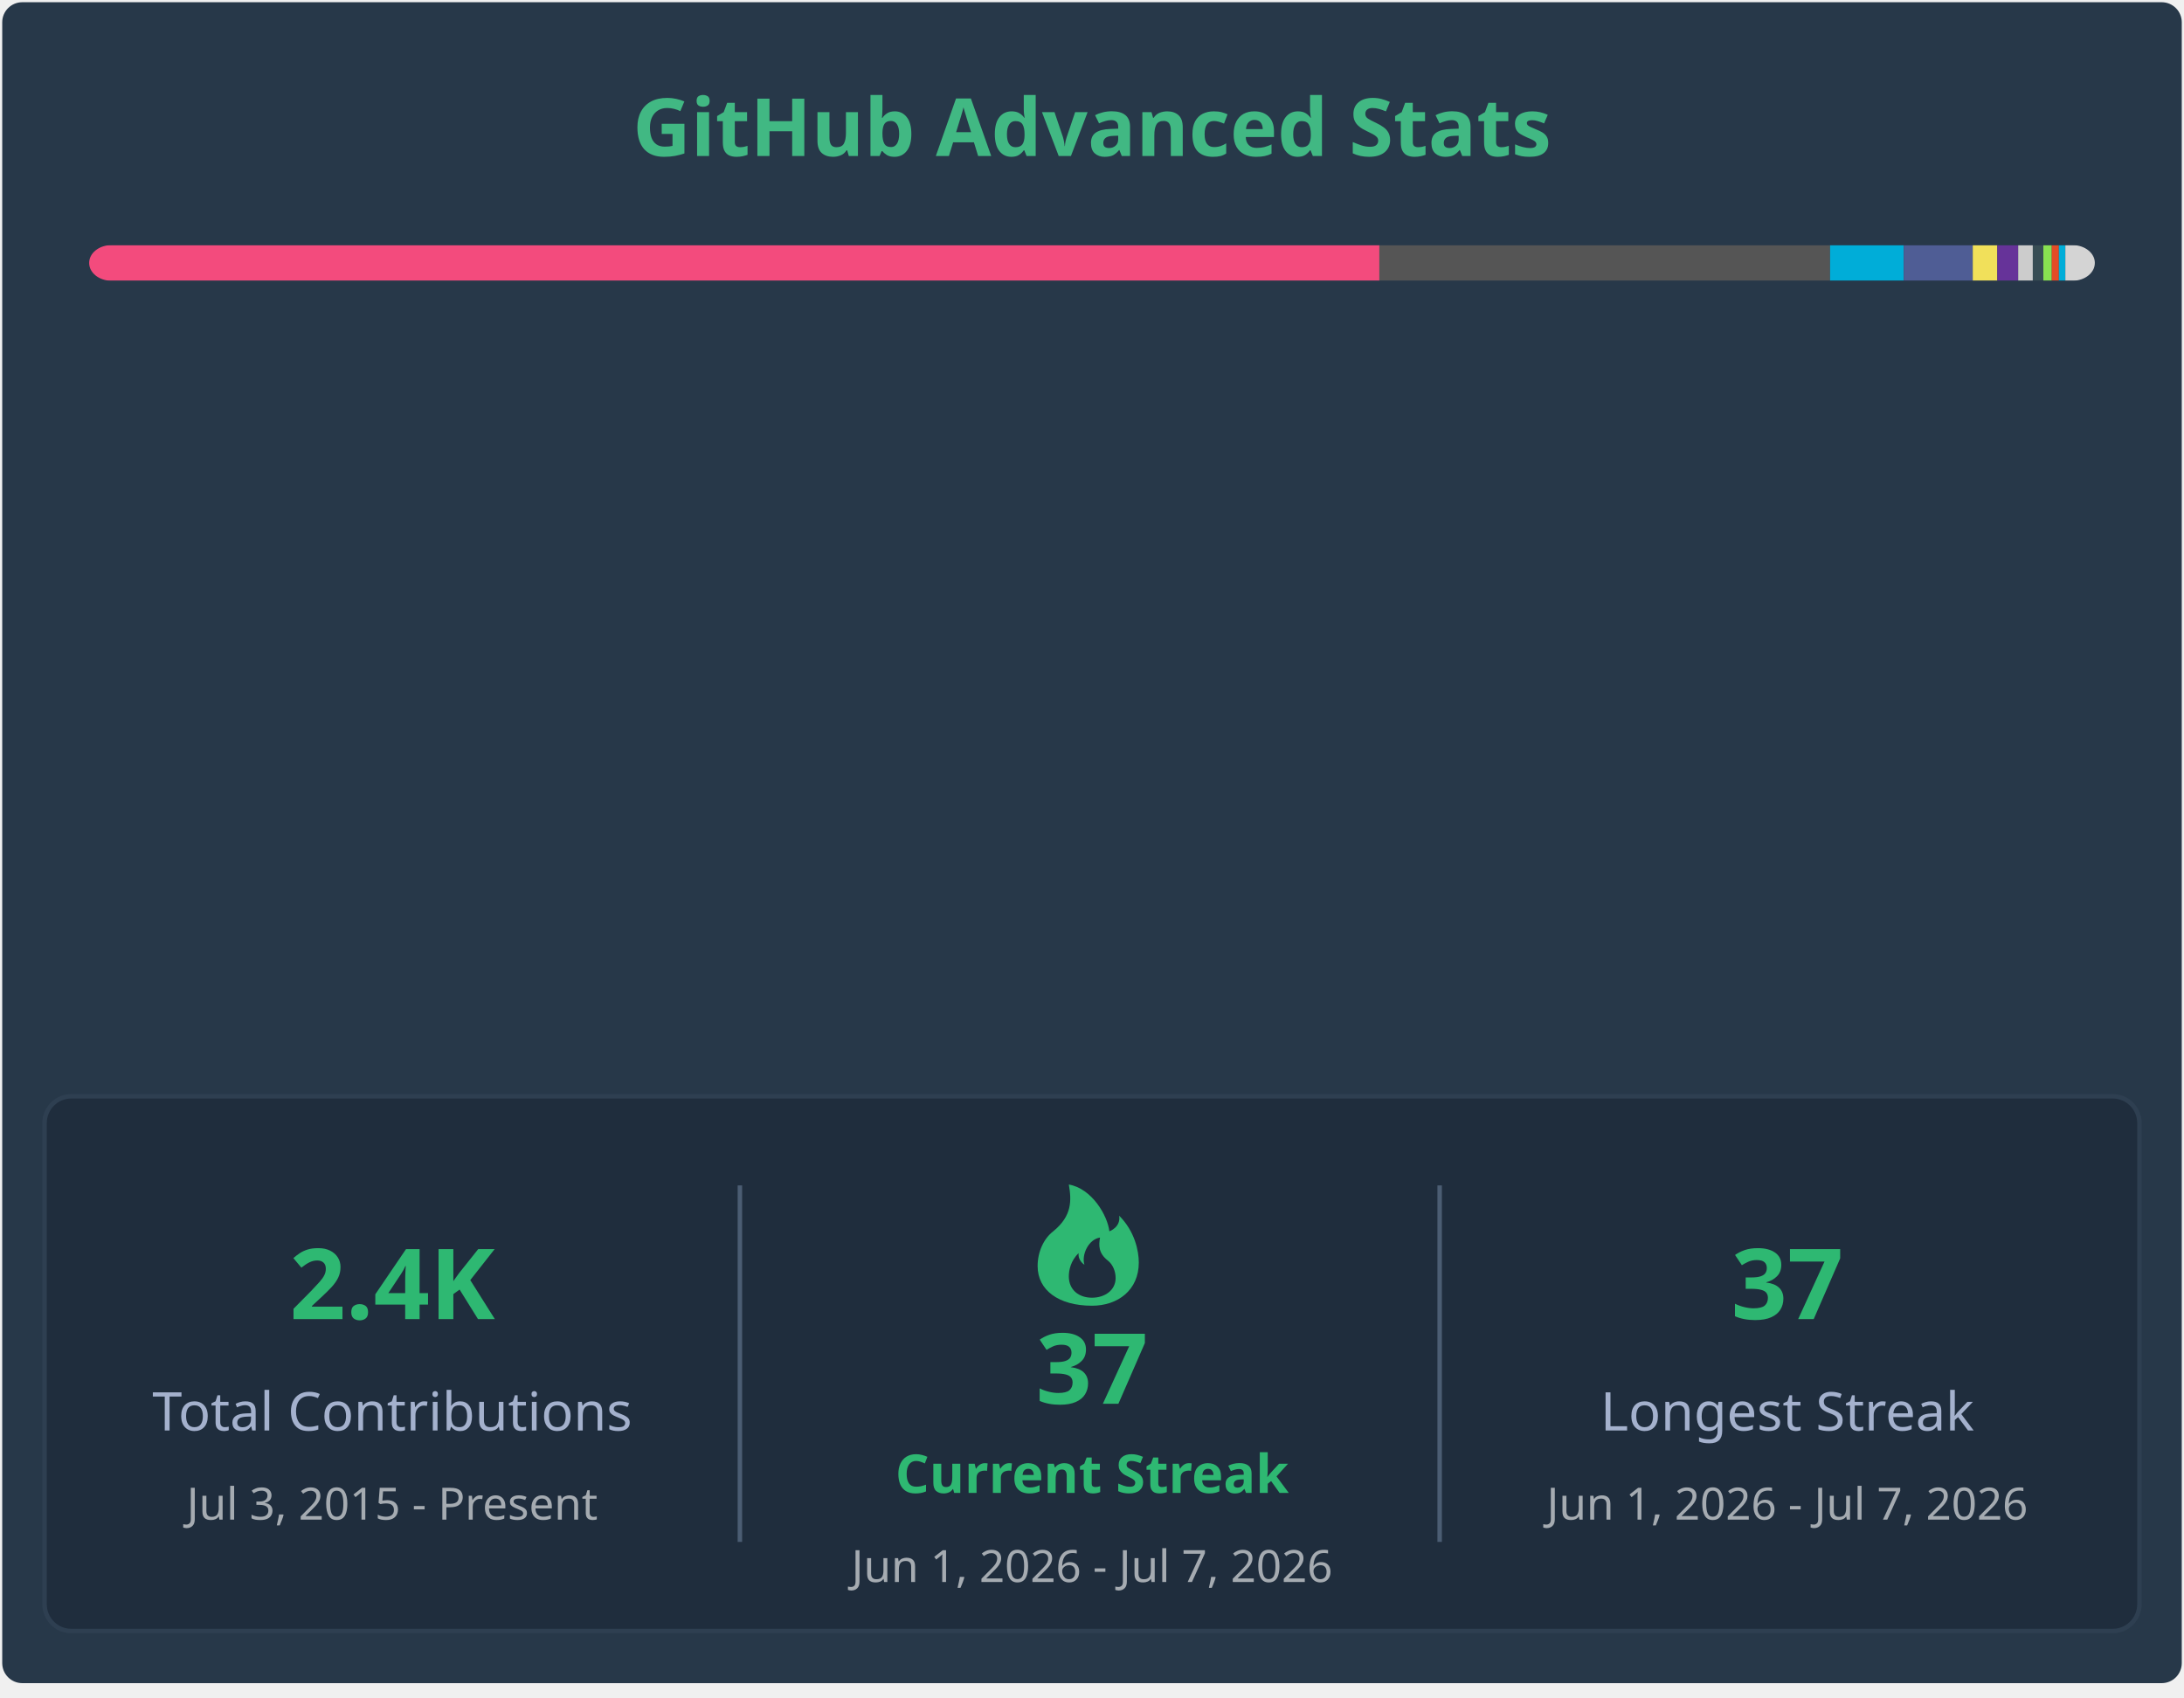
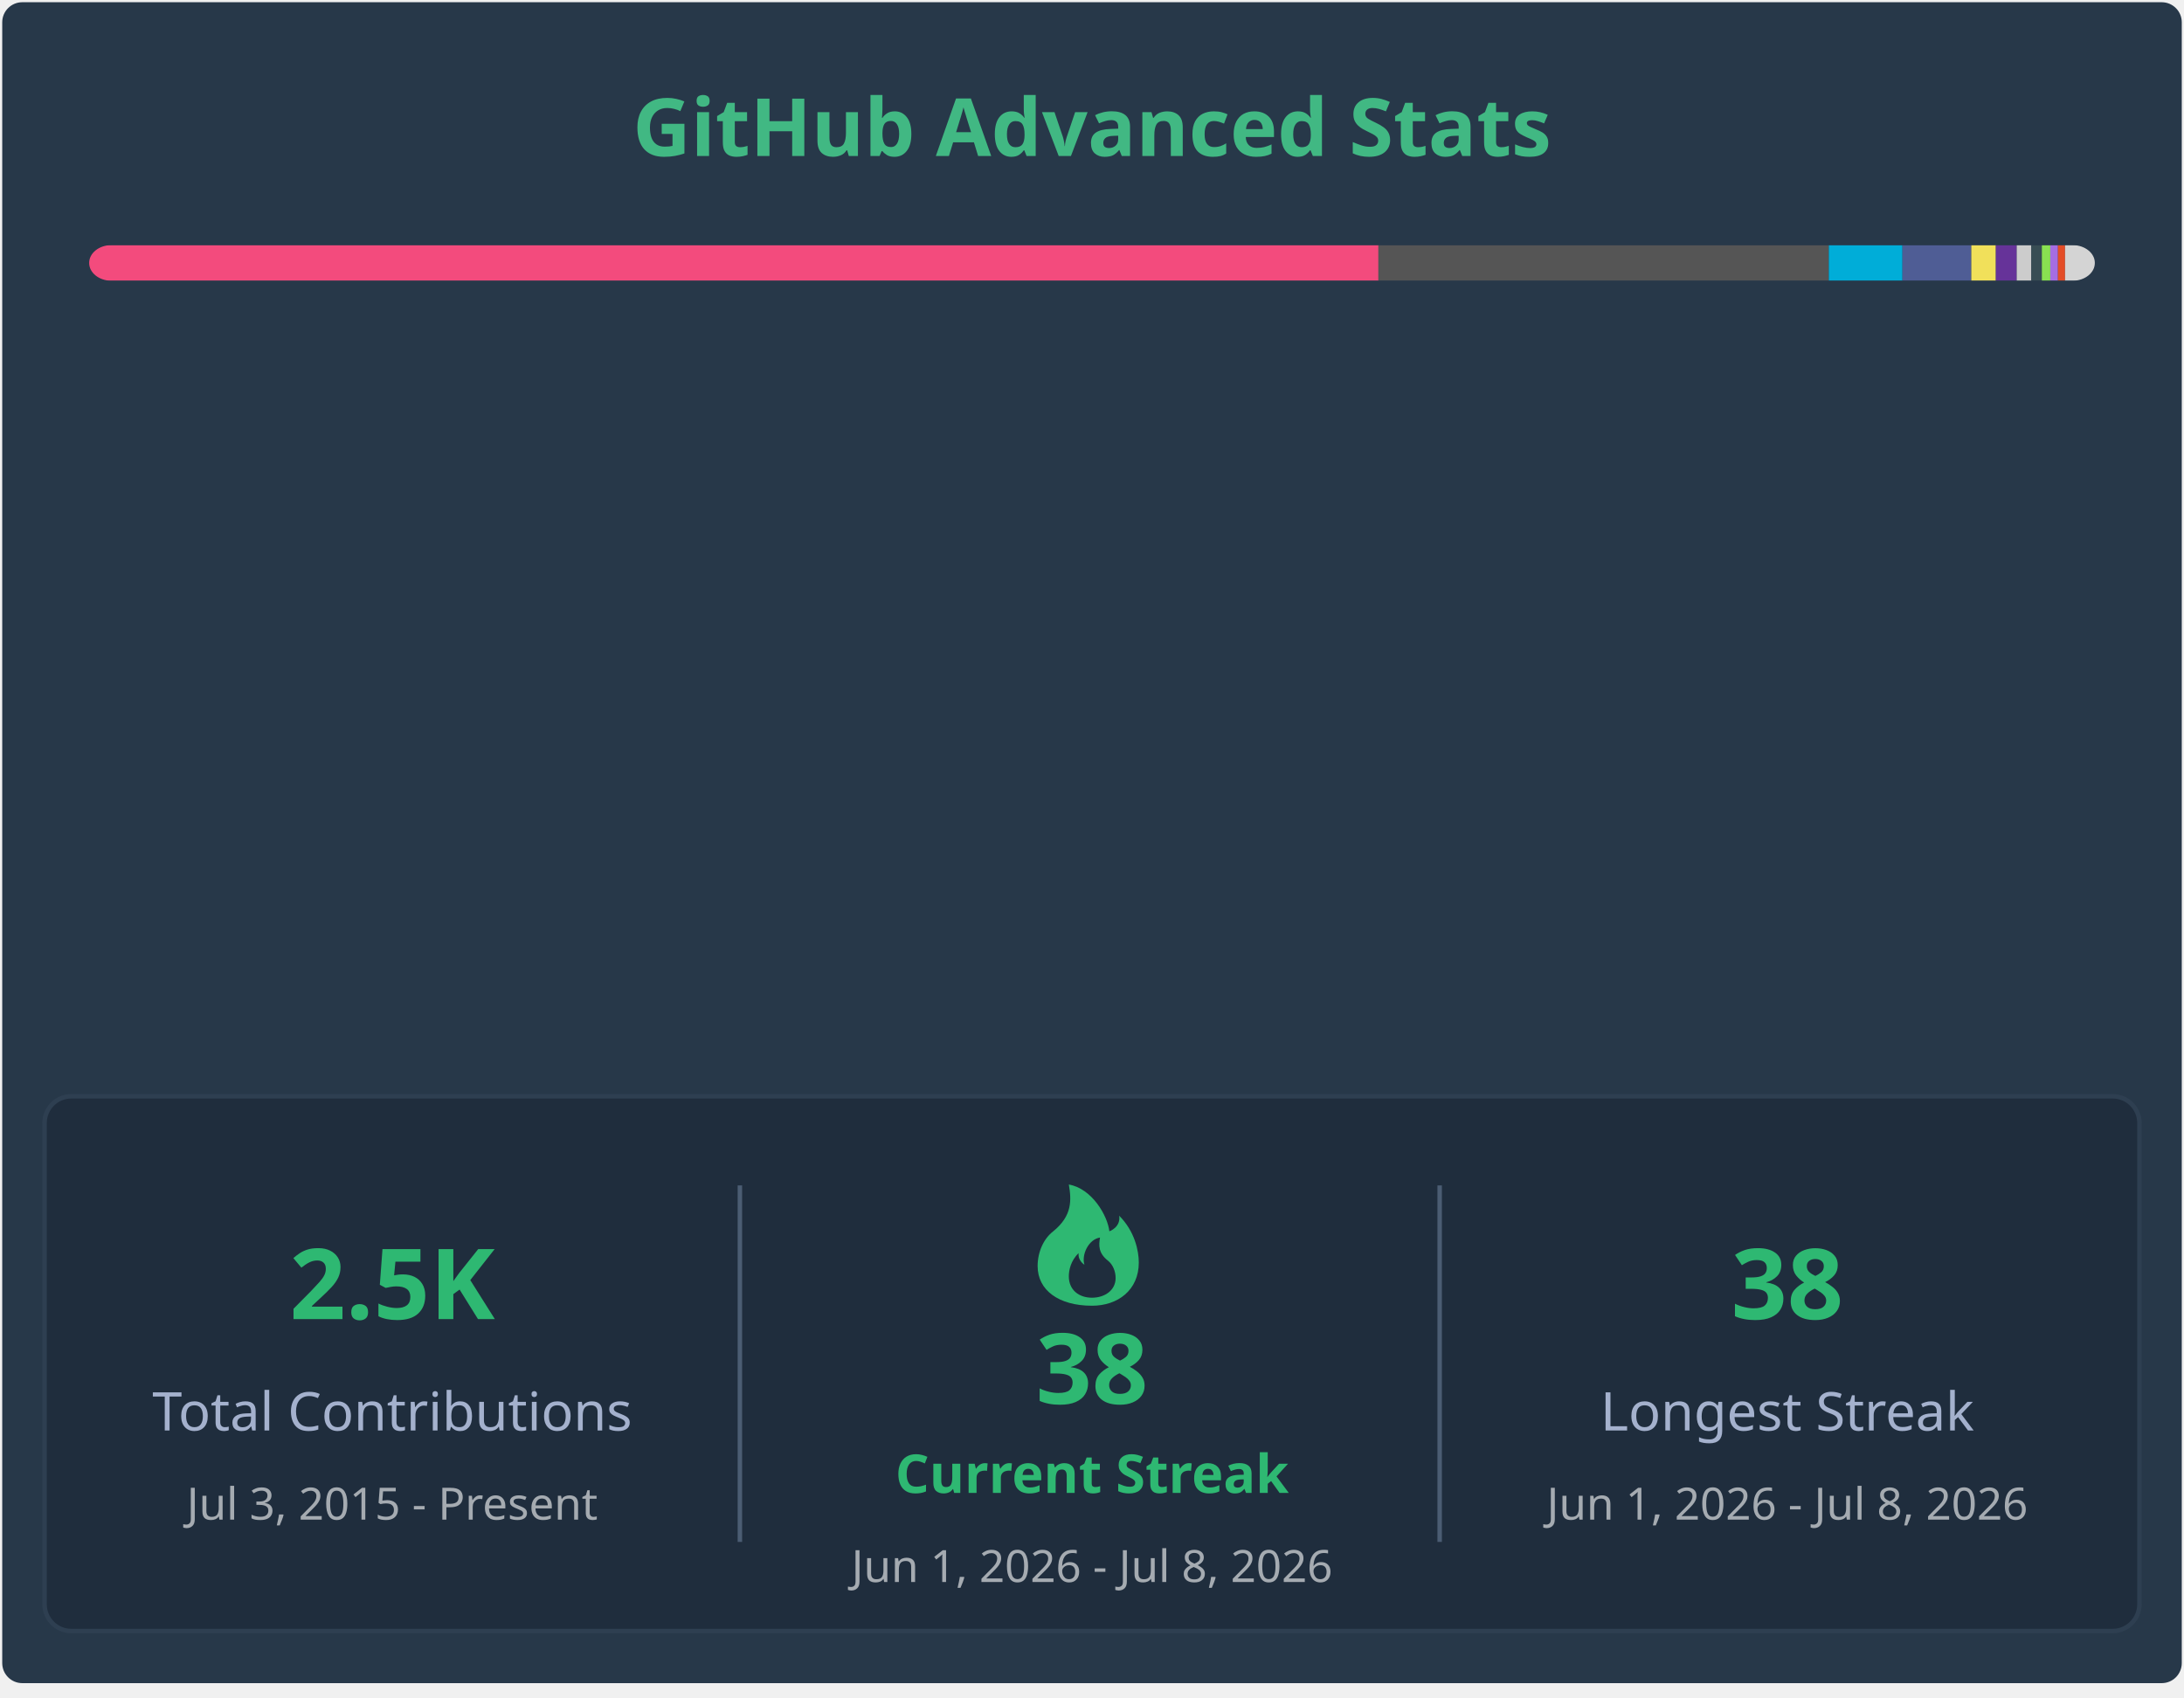
<svg xmlns="http://www.w3.org/2000/svg" width="490" height="381" viewBox="0 0 490 381" fill="none" role="img" aria-labelledby="descId">
  <style>
        .header {
            font: 600 18px 'Segoe UI', Ubuntu, Sans-Serif;
            fill: #41b883;
            animation: fadeInAnimation 0.8s ease-in-out forwards;
        }
        .stat-label {
            font: 600 12px 'Segoe UI', Ubuntu, Sans-Serif;
            fill: #fffefe;
        }
        .stat-value {
            font: 700 12px 'Segoe UI', Ubuntu, Sans-Serif;
            fill: #41b883;
        }
        .lang-name {
            font: 400 11px "Segoe UI", Ubuntu, Sans-Serif;
            fill: #fffefe;
        }
        .stagger {
            opacity: 0;
            animation: fadeInAnimation 0.3s ease-in-out forwards;
        }
        @keyframes fadeInAnimation {
            from { opacity: 0; }
            to { opacity: 1; }
        }
    </style>
  <rect x="0.5" y="0.5" rx="4.5" height="99%" stroke="#e4e2e2" width="489" fill="#273849" stroke-opacity="0" />
  <g transform="translate(245, 35)">
    <text x="0" y="0" class="header" text-anchor="middle">GitHub Advanced Stats</text>
  </g>
  <g transform="translate(20, 55)">
    <mask id="rect-mask">
      <rect x="0" y="0" width="450" height="8" fill="white" rx="5" />
    </mask>
-     <rect mask="url(#rect-mask)" x="0" y="0" width="289.473" height="8" fill="#f34b7d" />
-     <rect mask="url(#rect-mask)" x="289.473" y="0" width="101.123" height="8" fill="#555555" />
-     <rect mask="url(#rect-mask)" x="390.597" y="0" width="16.53" height="8" fill="#00ADD8" />
-     <rect mask="url(#rect-mask)" x="407.127" y="0" width="15.48" height="8" fill="#4F5D95" />
-     <rect mask="url(#rect-mask)" x="422.607" y="0" width="5.51" height="8" fill="#f1e05a" />
-     <rect mask="url(#rect-mask)" x="428.117" y="0" width="4.685" height="8" fill="#663399" />
-     <rect mask="url(#rect-mask)" x="432.802" y="0" width="3.278" height="8" fill="#cccccc" />
-     <rect mask="url(#rect-mask)" x="436.08" y="0" width="2.364" height="8" fill="#384d54" />
-     <rect mask="url(#rect-mask)" x="438.443" y="0" width="1.896" height="8" fill="#89e051" />
-     <rect mask="url(#rect-mask)" x="440.339" y="0" width="1.592" height="8" fill="#e34c26" />
-     <rect mask="url(#rect-mask)" x="441.931" y="0" width="1.449" height="8" fill="#00ADD8" />
-     <rect mask="url(#rect-mask)" x="443.38" y="0" width="6.62" height="8" fill="#d4d4d4" />
+     <rect mask="url(#rect-mask)" x="0" y="0" width="289.265" height="8" fill="#f34b7d" />
+     <rect mask="url(#rect-mask)" x="289.265" y="0" width="101.051" height="8" fill="#555555" />
+     <rect mask="url(#rect-mask)" x="390.316" y="0" width="16.518" height="8" fill="#00ADD8" />
+     <rect mask="url(#rect-mask)" x="406.835" y="0" width="15.447" height="8" fill="#4F5D95" />
+     <rect mask="url(#rect-mask)" x="422.282" y="0" width="5.506" height="8" fill="#f1e05a" />
+     <rect mask="url(#rect-mask)" x="427.787" y="0" width="4.682" height="8" fill="#663399" />
+     <rect mask="url(#rect-mask)" x="432.469" y="0" width="3.276" height="8" fill="#cccccc" />
+     <rect mask="url(#rect-mask)" x="435.745" y="0" width="2.362" height="8" fill="#384d54" />
+     <rect mask="url(#rect-mask)" x="438.107" y="0" width="1.895" height="8" fill="#89e051" />
+     <rect mask="url(#rect-mask)" x="440.001" y="0" width="1.72" height="8" fill="#a56de2" />
+     <rect mask="url(#rect-mask)" x="441.721" y="0" width="1.592" height="8" fill="#e34c26" />
+     <rect mask="url(#rect-mask)" x="443.314" y="0" width="6.686" height="8" fill="#d4d4d4" />
    <g transform="translate(5, 25)">
      <g transform="translate(0, 0)">
        <g transform="translate(0, 0)">
          <g transform="translate(0, 0)" class="stagger" style="animation-delay: 450ms">
            <circle cx="5" cy="6" r="5" fill="#f34b7d" />
-             <text x="15" y="10" class="lang-name">C++ 64.33%</text>
+             <text x="15" y="10" class="lang-name">C++ 64.28%</text>
          </g>
          <g transform="translate(0, 25)" class="stagger" style="animation-delay: 550ms">
            <circle cx="5" cy="6" r="5" fill="#555555" />
-             <text x="15" y="10" class="lang-name">C 22.47%</text>
+             <text x="15" y="10" class="lang-name">C 22.46%</text>
          </g>
          <g transform="translate(0, 50)" class="stagger" style="animation-delay: 650ms">
            <circle cx="5" cy="6" r="5" fill="#00ADD8" />
            <text x="15" y="10" class="lang-name">Go 3.67%</text>
          </g>
          <g transform="translate(0, 75)" class="stagger" style="animation-delay: 750ms">
            <circle cx="5" cy="6" r="5" fill="#4F5D95" />
-             <text x="15" y="10" class="lang-name">PHP 3.44%</text>
+             <text x="15" y="10" class="lang-name">PHP 3.43%</text>
          </g>
          <g transform="translate(0, 100)" class="stagger" style="animation-delay: 850ms">
            <circle cx="5" cy="6" r="5" fill="#f1e05a" />
            <text x="15" y="10" class="lang-name">JavaScript 1.22%</text>
          </g>
          <g transform="translate(0, 125)" class="stagger" style="animation-delay: 950ms">
            <circle cx="5" cy="6" r="5" fill="#663399" />
            <text x="15" y="10" class="lang-name">CSS 1.04%</text>
          </g>
        </g>
        <g transform="translate(130, 0)">
          <g transform="translate(0, 0)" class="stagger" style="animation-delay: 450ms">
            <circle cx="5" cy="6" r="5" fill="#cccccc" />
            <text x="15" y="10" class="lang-name">Gettext Catalog 0.73%</text>
          </g>
          <g transform="translate(0, 25)" class="stagger" style="animation-delay: 550ms">
            <circle cx="5" cy="6" r="5" fill="#384d54" />
-             <text x="15" y="10" class="lang-name">Dockerfile 0.53%</text>
+             <text x="15" y="10" class="lang-name">Dockerfile 0.52%</text>
          </g>
          <g transform="translate(0, 50)" class="stagger" style="animation-delay: 650ms">
            <circle cx="5" cy="6" r="5" fill="#89e051" />
            <text x="15" y="10" class="lang-name">Shell 0.42%</text>
          </g>
          <g transform="translate(0, 75)" class="stagger" style="animation-delay: 750ms">
+             <circle cx="5" cy="6" r="5" fill="#a56de2" />
+             <text x="15" y="10" class="lang-name">Vala 0.38%</text>
+           </g>
+           <g transform="translate(0, 100)" class="stagger" style="animation-delay: 850ms">
            <circle cx="5" cy="6" r="5" fill="#e34c26" />
            <text x="15" y="10" class="lang-name">HTML 0.35%</text>
          </g>
-           <g transform="translate(0, 100)" class="stagger" style="animation-delay: 850ms">
-             <circle cx="5" cy="6" r="5" fill="#00ADD8" />
-             <text x="15" y="10" class="lang-name">Go Template 0.32%</text>
-           </g>
          <g transform="translate(0, 125)" class="stagger" style="animation-delay: 950ms">
            <circle cx="5" cy="6" r="5" fill="#d4d4d4" />
-             <text x="15" y="10" class="lang-name">Others 1.47%</text>
+             <text x="15" y="10" class="lang-name">Others 1.49%</text>
          </g>
        </g>
      </g>
      <g transform="translate(295, 2)">
        <g transform="translate(0, 2)" class="stagger" style="animation-delay: 0ms">
          <text x="0" y="10" class="stat-label">Total Commits:</text>
          <text x="115" y="10" class="stat-value">1.2K</text>
        </g>
        <g transform="translate(0, 24)" class="stagger" style="animation-delay: 100ms">
          <text x="0" y="10" class="stat-label">Merged PRs:</text>
          <text x="115" y="10" class="stat-value">144</text>
        </g>
        <g transform="translate(0, 46)" class="stagger" style="animation-delay: 200ms">
          <text x="0" y="10" class="stat-label">Code Reviews:</text>
          <text x="115" y="10" class="stat-value">3</text>
        </g>
        <g transform="translate(0, 68)" class="stagger" style="animation-delay: 300ms">
          <text x="0" y="10" class="stat-label">Total Issues:</text>
          <text x="115" y="10" class="stat-value">109</text>
        </g>
        <g transform="translate(0, 90)" class="stagger" style="animation-delay: 400ms">
          <text x="0" y="10" class="stat-label">Total Stars:</text>
          <text x="115" y="10" class="stat-value">5</text>
        </g>
        <g transform="translate(0, 112)" class="stagger" style="animation-delay: 500ms">
          <text x="0" y="10" class="stat-label">Total Repositories:</text>
          <text x="115" y="10" class="stat-value">13</text>
        </g>
        <g transform="translate(0, 134)" class="stagger" style="animation-delay: 600ms">
          <text x="0" y="10" class="stat-label">Followers:</text>
          <text x="115" y="10" class="stat-value">10</text>
        </g>
      </g>
    </g>
  </g>
  <g transform="translate(10, 246)">
    <rect width="470" height="120" rx="6" fill="#1f2d3d" stroke="#2e3f51" stroke-width="1" />
    <g transform="translate(0, 20)">
      <text x="78" y="30" fill="#2eb872" font-family="Segoe UI, Ubuntu, sans-serif" font-weight="bold" font-size="22px" text-anchor="middle">
-                 2.4K
+                 2.5K
            </text>
      <text x="78" y="55" fill="#a4b1cd" font-family="Segoe UI, Ubuntu, sans-serif" font-size="12px" text-anchor="middle">
                Total Contributions
            </text>
      <text x="78" y="75" fill="#ffffff" opacity="0.6" font-family="Segoe UI, Ubuntu, sans-serif" font-size="10px" text-anchor="middle">
                Jul  3, 2015 - Present
            </text>
    </g>
    <line x1="156" y1="20" x2="156" y2="100" stroke="#4b5d73" stroke-width="1" />
    <g transform="translate(156, 15)">
      <path d="M79,32 C84.8,32 89.5,28.5 89.5,22.3 C89.5,19.7 88.6,15.3 85.1,11.8 C85.5,14.4 82.9,15.3 82.9,15.3 C82.5,11.8 79,5.7 73.8,4.8 C74.4,8.3 74.6,11.8 70.3,15.3 C68.1,17 66.8,20 66.8,23.1 C66.8,28.5 71.5,32 79,32 M79,30.2 C76.1,30.2 73.8,28.5 73.8,25.4 C73.8,24.1 74.2,21.9 76,20.2 C75.8,21.9 77.3,22.8 77.3,22.8 C76.6,20.6 78.2,17.1 80.8,16.7 C80.5,18.4 80.4,20.2 82.6,21.9 C83.7,22.8 84.3,24.3 84.3,25.8 C84.3,28.5 81.9,30.2 79,30.2" fill="#2eb872" />
      <text x="79" y="54" fill="#2eb872" font-family="Segoe UI, Ubuntu, sans-serif" font-weight="bold" font-size="22px" text-anchor="middle">
-                 37
+                 38
            </text>
      <text x="79" y="74" fill="#2eb872" font-family="Segoe UI, Ubuntu, sans-serif" font-weight="bold" font-size="12px" text-anchor="middle">
                Current Streak
            </text>
      <text x="79" y="94" fill="#ffffff" opacity="0.6" font-family="Segoe UI, Ubuntu, sans-serif" font-size="10px" text-anchor="middle">
-                 Jun  1, 2026 - Jul  7, 2026
+                 Jun  1, 2026 - Jul  8, 2026
            </text>
    </g>
    <line x1="313" y1="20" x2="313" y2="100" stroke="#4b5d73" stroke-width="1" />
    <g transform="translate(313, 20)">
      <text x="78" y="30" fill="#2eb872" font-family="Segoe UI, Ubuntu, sans-serif" font-weight="bold" font-size="22px" text-anchor="middle">
-                 37
+                 38
            </text>
      <text x="78" y="55" fill="#a4b1cd" font-family="Segoe UI, Ubuntu, sans-serif" font-size="12px" text-anchor="middle">
                Longest Streak
            </text>
      <text x="78" y="75" fill="#ffffff" opacity="0.6" font-family="Segoe UI, Ubuntu, sans-serif" font-size="10px" text-anchor="middle">
-                 Jun  1, 2026 - Jul  7, 2026
+                 Jun  1, 2026 - Jul  8, 2026
            </text>
    </g>
  </g>
</svg>
